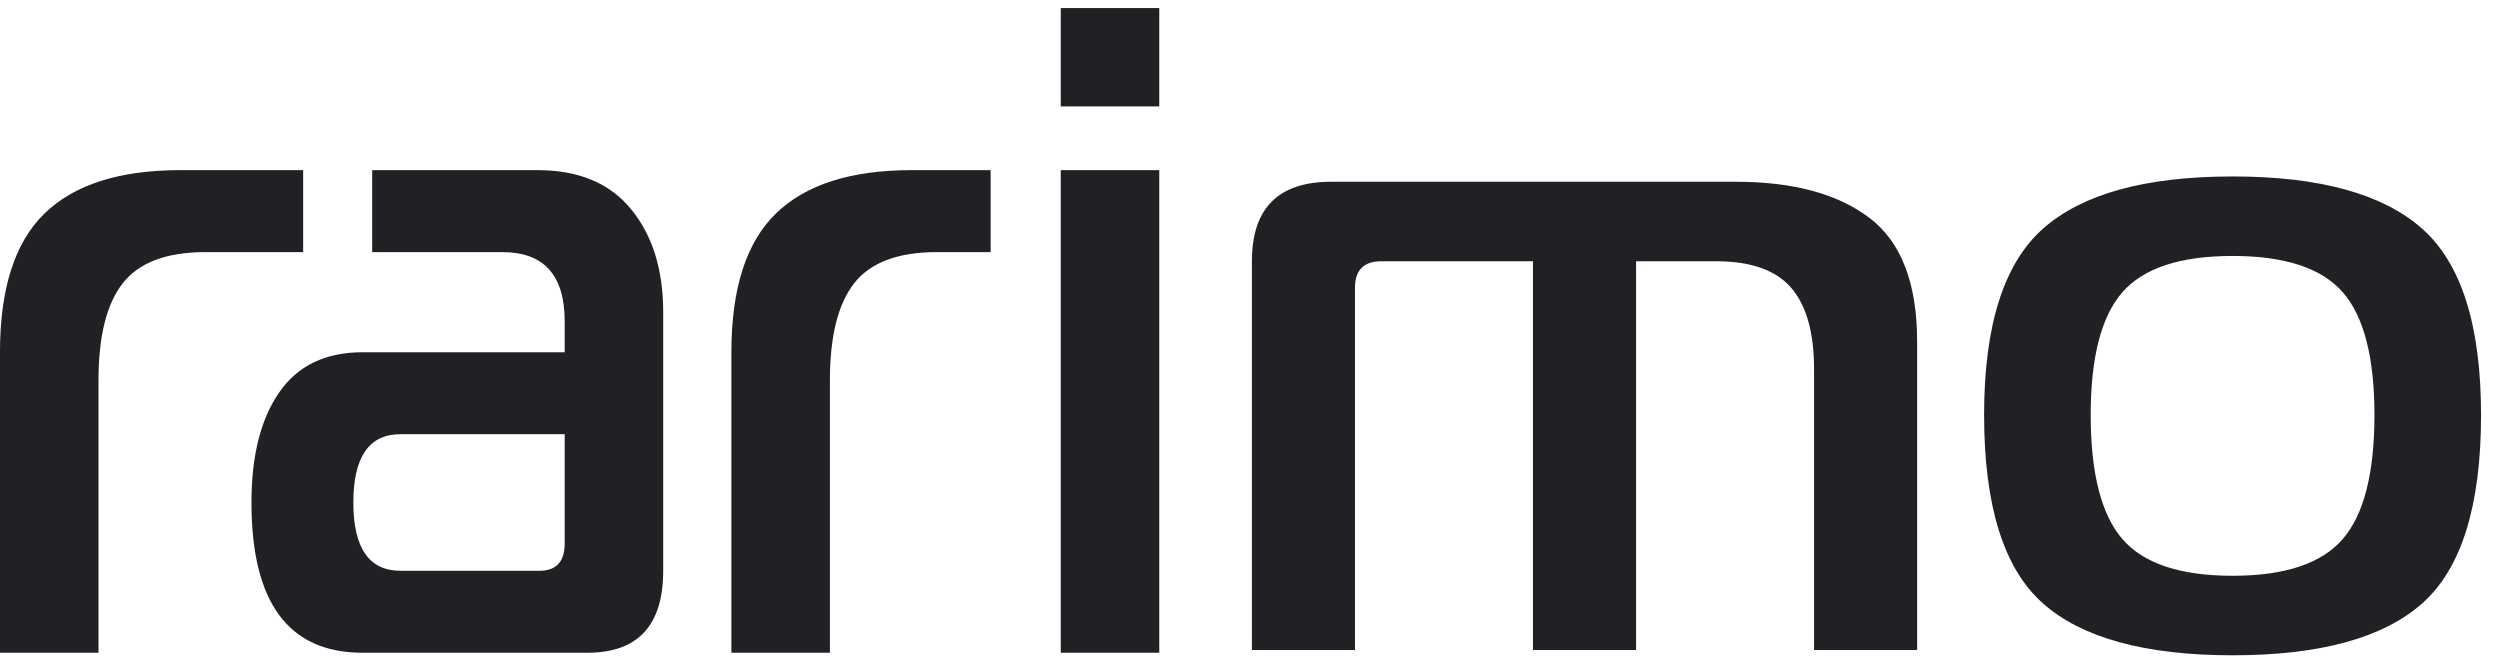
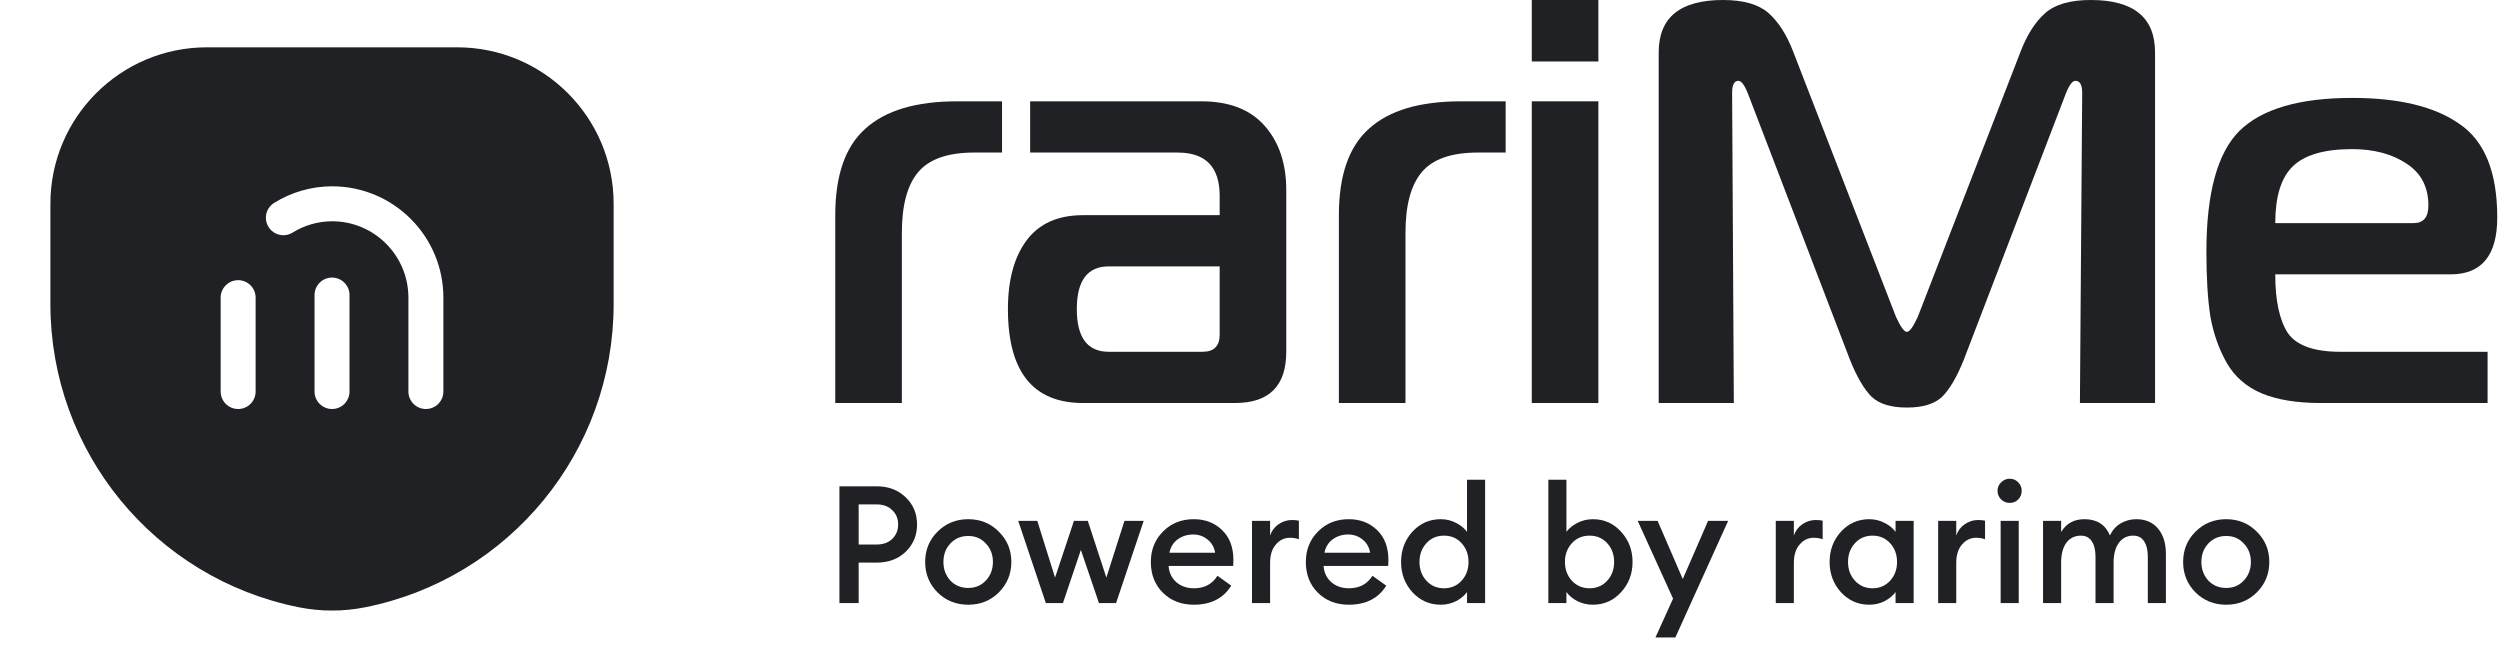
- <svg xmlns="http://www.w3.org/2000/svg" width="103" height="27" viewBox="0 0 103 27" fill="none">
-   <path fill-rule="evenodd" clip-rule="evenodd" d="M-0.001 26.893V14.513C-0.001 11.887 0.612 9.98 1.838 8.792C3.063 7.604 4.925 7.01 7.423 7.01H12.49V10.387H8.463C6.868 10.387 5.734 10.812 5.064 11.662C4.393 12.512 4.058 13.85 4.058 15.676V26.893H-0.001ZM14.939 26.893C11.887 26.893 10.36 24.829 10.36 20.703C10.36 18.777 10.742 17.264 11.505 16.164C12.268 15.063 13.413 14.513 14.939 14.513H23.265V13.238C23.265 11.337 22.409 10.387 20.698 10.387H15.334V7.01H22.155C23.843 7.01 25.127 7.548 26.005 8.624C26.884 9.699 27.324 11.112 27.324 12.863V23.516C27.324 25.767 26.283 26.893 24.201 26.893H14.939ZM30.133 26.893V14.513C30.133 11.887 30.746 9.98 31.972 8.792C33.198 7.604 35.059 7.01 37.557 7.01H40.815V10.387H38.597C37.002 10.387 35.869 10.812 35.198 11.662C34.527 12.512 34.192 13.85 34.192 15.676V26.893H30.133ZM43.703 26.893V7.01H47.762V26.893H43.703ZM16.5 23.516H22.224C22.918 23.516 23.265 23.141 23.265 22.391V17.889H16.5C15.205 17.889 14.558 18.827 14.558 20.703C14.558 22.579 15.205 23.516 16.5 23.516ZM43.703 4.384V0.333H47.762V4.384H43.703Z" fill="#1F2124" />
-   <path fill-rule="evenodd" clip-rule="evenodd" d="M84.177 9.417C85.799 7.985 88.4 7.27 91.982 7.27C95.564 7.27 98.165 7.985 99.787 9.417C101.408 10.849 102.219 13.409 102.219 17.097C102.219 20.834 101.414 23.418 99.805 24.85C98.196 26.282 95.588 26.998 91.982 26.998C88.376 26.998 85.768 26.282 84.159 24.85C82.55 23.418 81.745 20.834 81.745 17.097C81.745 13.409 82.556 10.849 84.177 9.417ZM86.137 17.097C86.137 19.5 86.573 21.204 87.444 22.211C88.316 23.218 89.828 23.722 91.982 23.722C94.136 23.722 95.648 23.218 96.52 22.211C97.391 21.204 97.827 19.5 97.827 17.097C97.827 14.719 97.391 13.033 96.52 12.038C95.648 11.043 94.136 10.545 91.982 10.545C89.828 10.545 88.316 11.043 87.444 12.038C86.573 13.033 86.137 14.719 86.137 17.097ZM51.578 26.779V10.764C51.578 8.58 52.667 7.488 54.845 7.488H71.508C73.879 7.488 75.719 7.985 77.026 8.98C78.333 9.975 78.986 11.674 78.986 14.076V26.779H74.739V15.204C74.739 13.7 74.424 12.584 73.795 11.856C73.166 11.128 72.137 10.764 70.709 10.764H67.406V26.779H63.158V10.764H56.914C56.188 10.764 55.825 11.128 55.825 11.856V26.779H51.578Z" fill="#1F2124" />
+ <svg xmlns="http://www.w3.org/2000/svg" width="152" height="40" viewBox="0 0 152 40" fill="none">
+   <path fill-rule="evenodd" clip-rule="evenodd" d="M3.064 18.494C3.064 27.453 9.387 35.166 18.172 36.923C19.502 37.189 20.871 37.189 22.201 36.923H22.202C30.986 35.166 37.309 27.453 37.309 18.494V12.39C37.309 7.136 33.05 2.877 27.797 2.877H12.576C7.323 2.877 3.064 7.136 3.064 12.39V18.494ZM15.542 18.097C15.542 17.51 15.066 17.034 14.479 17.034C13.892 17.034 13.416 17.51 13.416 18.097V23.805C13.416 24.392 13.892 24.868 14.479 24.868C15.066 24.868 15.542 24.392 15.542 23.805V18.097ZM20.187 16.876C20.774 16.876 21.25 17.352 21.25 17.939V23.805C21.25 24.392 20.774 24.868 20.187 24.868C19.6 24.868 19.124 24.392 19.124 23.805V17.939C19.124 17.352 19.6 16.876 20.187 16.876ZM20.187 11.327L20.183 11.327C18.941 11.331 17.725 11.68 16.67 12.334C16.171 12.643 16.017 13.298 16.326 13.797C16.635 14.296 17.29 14.45 17.789 14.141C18.51 13.694 19.341 13.456 20.189 13.453C22.753 13.454 24.831 15.533 24.831 18.097V23.805C24.831 24.392 25.307 24.868 25.894 24.868C26.481 24.868 26.957 24.392 26.957 23.805V18.097C26.957 14.358 23.926 11.327 20.187 11.327Z" fill="#1F2124" />
+   <path d="M50.784 24.503V13.082C50.784 10.659 51.395 8.906 52.618 7.821C53.841 6.714 55.698 6.16 58.19 6.16H60.924V9.275H59.228C57.636 9.275 56.506 9.667 55.837 10.452C55.168 11.236 54.833 12.47 54.833 14.155V24.503H50.784Z" fill="#1F2124" />
+   <path d="M62.632 6.16H73.049C74.733 6.16 76.014 6.656 76.89 7.648C77.767 8.641 78.205 9.944 78.205 11.559V21.388C78.205 23.464 77.167 24.503 75.091 24.503H65.85C62.805 24.503 61.282 22.599 61.282 18.792C61.282 17.016 61.663 15.62 62.424 14.605C63.185 13.589 64.328 13.082 65.85 13.082H74.156V11.905C74.156 10.152 73.303 9.275 71.595 9.275H62.632V6.16ZM74.156 16.197H67.408C66.116 16.197 65.47 17.062 65.47 18.792C65.47 20.523 66.116 21.388 67.408 21.388H73.118C73.81 21.388 74.156 21.042 74.156 20.35V16.197Z" fill="#1F2124" />
+   <path d="M81.404 24.503V13.082C81.404 10.659 82.016 8.906 83.239 7.821C84.461 6.714 86.319 6.16 88.81 6.16H91.544V9.275H89.849C88.257 9.275 87.126 9.667 86.457 10.452C85.788 11.236 85.453 12.47 85.453 14.155V24.503H81.404Z" fill="#1F2124" />
+   <path d="M93.132 24.503V6.16H97.181V24.503H93.132ZM97.181 3.738H93.132V0H97.181V3.738Z" fill="#1F2124" />
+   <path d="M125.594 5.71L119.399 21.872C118.984 22.911 118.545 23.66 118.084 24.122C117.622 24.56 116.907 24.779 115.938 24.779C114.969 24.779 114.254 24.56 113.792 24.122C113.331 23.66 112.893 22.911 112.477 21.872L106.282 5.71C106.075 5.18 105.879 4.914 105.694 4.914C105.44 4.914 105.313 5.157 105.313 5.641L105.417 24.503H100.849V3.184C100.849 1.061 102.153 0 104.76 0C106.006 0 106.928 0.265 107.528 0.796C108.128 1.327 108.624 2.1 109.016 3.115L115.281 19.277C115.557 19.877 115.777 20.177 115.938 20.177C116.1 20.177 116.319 19.877 116.596 19.277L122.86 3.115C123.252 2.1 123.748 1.327 124.348 0.796C124.948 0.265 125.871 0 127.117 0C129.724 0 131.027 1.061 131.027 3.184V24.503H126.459L126.597 5.641C126.597 5.157 126.459 4.914 126.182 4.914C125.998 4.914 125.801 5.18 125.594 5.71Z" fill="#1F2124" />
+   <path d="M151.245 24.503H141.07C139.64 24.503 138.451 24.306 137.506 23.914C136.583 23.522 135.879 22.911 135.394 22.08C134.91 21.226 134.575 20.28 134.391 19.242C134.229 18.204 134.149 16.889 134.149 15.297C134.149 11.744 134.818 9.298 136.156 7.96C137.517 6.622 139.801 5.953 143.008 5.953C145.869 5.953 148.05 6.483 149.549 7.545C151.072 8.583 151.833 10.475 151.833 13.22C151.833 15.528 150.887 16.681 148.995 16.681H138.336C138.336 18.273 138.59 19.461 139.098 20.246C139.628 21.007 140.689 21.388 142.281 21.388H151.245V24.503ZM138.336 13.566H146.746C147.346 13.566 147.646 13.209 147.646 12.494C147.646 11.363 147.196 10.509 146.296 9.933C145.419 9.356 144.323 9.067 143.008 9.067C141.301 9.067 140.09 9.425 139.374 10.14C138.682 10.832 138.336 11.974 138.336 13.566Z" fill="#1F2124" />
+   <path d="M55.067 30.237C55.527 30.677 55.757 31.227 55.757 31.887C55.757 32.547 55.527 33.1 55.067 33.547C54.607 33.987 54.017 34.207 53.297 34.207H52.207V36.667H51.037V29.567H53.297C54.017 29.567 54.607 29.79 55.067 30.237ZM54.247 32.767C54.487 32.533 54.607 32.24 54.607 31.887C54.607 31.533 54.487 31.243 54.247 31.017C54.013 30.783 53.693 30.667 53.287 30.667H52.207V33.107H53.287C53.693 33.107 54.013 32.993 54.247 32.767Z" fill="#1F2124" />
+   <path d="M60.73 36.017C60.23 36.517 59.61 36.767 58.87 36.767C58.13 36.767 57.507 36.517 57 36.017C56.5 35.51 56.25 34.893 56.25 34.167C56.25 33.44 56.5 32.827 57 32.327C57.507 31.82 58.13 31.567 58.87 31.567C59.61 31.567 60.23 31.82 60.73 32.327C61.236 32.827 61.49 33.44 61.49 34.167C61.49 34.893 61.236 35.51 60.73 36.017ZM58.87 35.747C59.303 35.747 59.66 35.597 59.94 35.297C60.227 34.99 60.37 34.613 60.37 34.167C60.37 33.72 60.227 33.347 59.94 33.047C59.66 32.74 59.303 32.587 58.87 32.587C58.43 32.587 58.066 32.74 57.78 33.047C57.5 33.347 57.36 33.72 57.36 34.167C57.36 34.613 57.5 34.99 57.78 35.297C58.066 35.597 58.43 35.747 58.87 35.747Z" fill="#1F2124" />
+   <path d="M66.817 36.667L65.717 33.437L64.627 36.667H63.587L61.907 31.667H63.067L64.147 35.117L65.297 31.667H66.137L67.267 35.117L68.367 31.667H69.537L67.857 36.667H66.817Z" fill="#1F2124" />
+   <path d="M72.581 36.767C71.821 36.767 71.194 36.523 70.701 36.037C70.214 35.55 69.971 34.927 69.971 34.167C69.971 33.427 70.218 32.81 70.711 32.317C71.204 31.817 71.828 31.567 72.581 31.567C73.274 31.567 73.847 31.787 74.301 32.227C74.761 32.667 74.991 33.273 74.991 34.047C74.991 34.18 74.987 34.3 74.981 34.407H71.051C71.078 34.813 71.234 35.143 71.521 35.397C71.808 35.643 72.164 35.767 72.591 35.767C73.231 35.767 73.707 35.513 74.021 35.007L74.861 35.607C74.381 36.38 73.621 36.767 72.581 36.767ZM71.101 33.607H73.881C73.821 33.26 73.664 32.99 73.411 32.797C73.164 32.597 72.874 32.497 72.541 32.497C72.194 32.497 71.884 32.593 71.611 32.787C71.344 32.98 71.174 33.253 71.101 33.607Z" fill="#1F2124" />
+   <path d="M76.122 36.667V31.667H77.222V32.557C77.315 32.277 77.485 32.05 77.732 31.877C77.985 31.703 78.255 31.617 78.542 31.617C78.715 31.617 78.858 31.63 78.972 31.657V32.787C78.812 32.727 78.628 32.697 78.422 32.697C78.088 32.697 77.805 32.833 77.572 33.107C77.338 33.373 77.222 33.747 77.222 34.227V36.667H76.122Z" fill="#1F2124" />
+   <path d="M82.005 36.767C81.245 36.767 80.618 36.523 80.125 36.037C79.638 35.55 79.395 34.927 79.395 34.167C79.395 33.427 79.641 32.81 80.135 32.317C80.628 31.817 81.251 31.567 82.005 31.567C82.698 31.567 83.271 31.787 83.725 32.227C84.185 32.667 84.415 33.273 84.415 34.047C84.415 34.18 84.411 34.3 84.405 34.407H80.475C80.501 34.813 80.658 35.143 80.945 35.397C81.231 35.643 81.588 35.767 82.015 35.767C82.655 35.767 83.131 35.513 83.445 35.007L84.285 35.607C83.805 36.38 83.045 36.767 82.005 36.767ZM80.525 33.607H83.305C83.245 33.26 83.088 32.99 82.835 32.797C82.588 32.597 82.298 32.497 81.965 32.497C81.618 32.497 81.308 32.593 81.035 32.787C80.768 32.98 80.598 33.253 80.525 33.607Z" fill="#1F2124" />
+   <path d="M87.595 36.767C86.915 36.767 86.342 36.513 85.875 36.007C85.415 35.5 85.185 34.887 85.185 34.167C85.185 33.447 85.415 32.833 85.875 32.327C86.342 31.82 86.915 31.567 87.595 31.567C87.935 31.567 88.249 31.643 88.535 31.797C88.822 31.943 89.042 32.123 89.195 32.337V29.167H90.295V36.667H89.195V35.997C89.042 36.21 88.822 36.393 88.535 36.547C88.249 36.693 87.935 36.767 87.595 36.767ZM86.725 35.307C87.005 35.613 87.362 35.767 87.795 35.767C88.229 35.767 88.585 35.613 88.865 35.307C89.145 35 89.285 34.62 89.285 34.167C89.285 33.713 89.145 33.333 88.865 33.027C88.585 32.72 88.229 32.567 87.795 32.567C87.362 32.567 87.005 32.72 86.725 33.027C86.445 33.333 86.305 33.713 86.305 34.167C86.305 34.62 86.445 35 86.725 35.307Z" fill="#1F2124" />
+   <path d="M96.849 36.767C96.509 36.767 96.192 36.693 95.899 36.547C95.612 36.393 95.392 36.21 95.239 35.997V36.667H94.139V29.167H95.239V32.337C95.392 32.123 95.612 31.943 95.899 31.797C96.192 31.643 96.509 31.567 96.849 31.567C97.529 31.567 98.099 31.82 98.559 32.327C99.026 32.833 99.259 33.447 99.259 34.167C99.259 34.887 99.026 35.5 98.559 36.007C98.099 36.513 97.529 36.767 96.849 36.767ZM96.649 35.767C97.082 35.767 97.439 35.613 97.719 35.307C97.999 35 98.139 34.62 98.139 34.167C98.139 33.713 97.999 33.333 97.719 33.027C97.439 32.72 97.082 32.567 96.649 32.567C96.209 32.567 95.849 32.72 95.569 33.027C95.289 33.333 95.149 33.713 95.149 34.167C95.149 34.62 95.289 35 95.569 35.307C95.849 35.613 96.209 35.767 96.649 35.767Z" fill="#1F2124" />
+   <path d="M101.862 38.757H100.652L101.722 36.397L99.572 31.667H100.782L102.312 35.207L103.852 31.667H105.072L101.862 38.757Z" fill="#1F2124" />
+   <path d="M107.967 36.667V31.667H109.067V32.557C109.161 32.277 109.331 32.05 109.577 31.877C109.831 31.703 110.101 31.617 110.387 31.617C110.561 31.617 110.704 31.63 110.817 31.657V32.787C110.657 32.727 110.474 32.697 110.267 32.697C109.934 32.697 109.651 32.833 109.417 33.107C109.184 33.373 109.067 33.747 109.067 34.227V36.667H107.967Z" fill="#1F2124" />
+   <path d="M113.65 36.767C112.97 36.767 112.397 36.513 111.93 36.007C111.47 35.5 111.24 34.887 111.24 34.167C111.24 33.447 111.47 32.833 111.93 32.327C112.397 31.82 112.97 31.567 113.65 31.567C113.99 31.567 114.303 31.643 114.59 31.797C114.877 31.943 115.097 32.123 115.25 32.337V31.667H116.35V36.667H115.25V35.997C115.097 36.21 114.877 36.393 114.59 36.547C114.303 36.693 113.99 36.767 113.65 36.767ZM112.78 35.307C113.06 35.613 113.417 35.767 113.85 35.767C114.283 35.767 114.64 35.613 114.92 35.307C115.2 35 115.34 34.62 115.34 34.167C115.34 33.713 115.2 33.333 114.92 33.027C114.64 32.72 114.283 32.567 113.85 32.567C113.417 32.567 113.06 32.72 112.78 33.027C112.5 33.333 112.36 33.713 112.36 34.167C112.36 34.62 112.5 35 112.78 35.307Z" fill="#1F2124" />
+   <path d="M117.84 36.667V31.667H118.94V32.557C119.034 32.277 119.204 32.05 119.45 31.877C119.704 31.703 119.974 31.617 120.26 31.617C120.434 31.617 120.577 31.63 120.69 31.657V32.787C120.53 32.727 120.347 32.697 120.14 32.697C119.807 32.697 119.524 32.833 119.29 33.107C119.057 33.373 118.94 33.747 118.94 34.227V36.667H117.84Z" fill="#1F2124" />
+   <path d="M122.189 30.577C121.989 30.577 121.816 30.507 121.669 30.367C121.522 30.22 121.449 30.043 121.449 29.837C121.449 29.637 121.522 29.467 121.669 29.327C121.816 29.18 121.989 29.107 122.189 29.107C122.396 29.107 122.569 29.18 122.709 29.327C122.849 29.467 122.919 29.637 122.919 29.837C122.919 30.043 122.849 30.22 122.709 30.367C122.569 30.507 122.396 30.577 122.189 30.577ZM121.639 36.667V31.667H122.739V36.667H121.639Z" fill="#1F2124" />
+   <path d="M130.587 36.667V33.857C130.587 33.45 130.511 33.133 130.357 32.907C130.211 32.68 129.991 32.567 129.697 32.567C129.344 32.567 129.061 32.703 128.847 32.977C128.634 33.25 128.521 33.633 128.507 34.127V36.667H127.407V33.857C127.407 33.45 127.331 33.133 127.177 32.907C127.031 32.68 126.811 32.567 126.517 32.567C126.151 32.567 125.857 32.71 125.637 32.997C125.424 33.283 125.317 33.687 125.317 34.207V36.667H124.217V31.667H125.317V32.347C125.624 31.827 126.097 31.567 126.737 31.567C127.491 31.567 128.007 31.897 128.287 32.557C128.427 32.243 128.641 32 128.927 31.827C129.221 31.653 129.541 31.567 129.887 31.567C130.447 31.567 130.887 31.757 131.207 32.137C131.527 32.517 131.687 33.03 131.687 33.677V36.667H130.587Z" fill="#1F2124" />
+   <path d="M137.214 36.017C136.714 36.517 136.094 36.767 135.354 36.767C134.614 36.767 133.991 36.517 133.484 36.017C132.984 35.51 132.734 34.893 132.734 34.167C132.734 33.44 132.984 32.827 133.484 32.327C133.991 31.82 134.614 31.567 135.354 31.567C136.094 31.567 136.714 31.82 137.214 32.327C137.721 32.827 137.974 33.44 137.974 34.167C137.974 34.893 137.721 35.51 137.214 36.017ZM135.354 35.747C135.788 35.747 136.144 35.597 136.424 35.297C136.711 34.99 136.854 34.613 136.854 34.167C136.854 33.72 136.711 33.347 136.424 33.047C136.144 32.74 135.788 32.587 135.354 32.587C134.914 32.587 134.551 32.74 134.264 33.047C133.984 33.347 133.844 33.72 133.844 34.167C133.844 34.613 133.984 34.99 134.264 35.297C134.551 35.597 134.914 35.747 135.354 35.747Z" fill="#1F2124" />
</svg>
